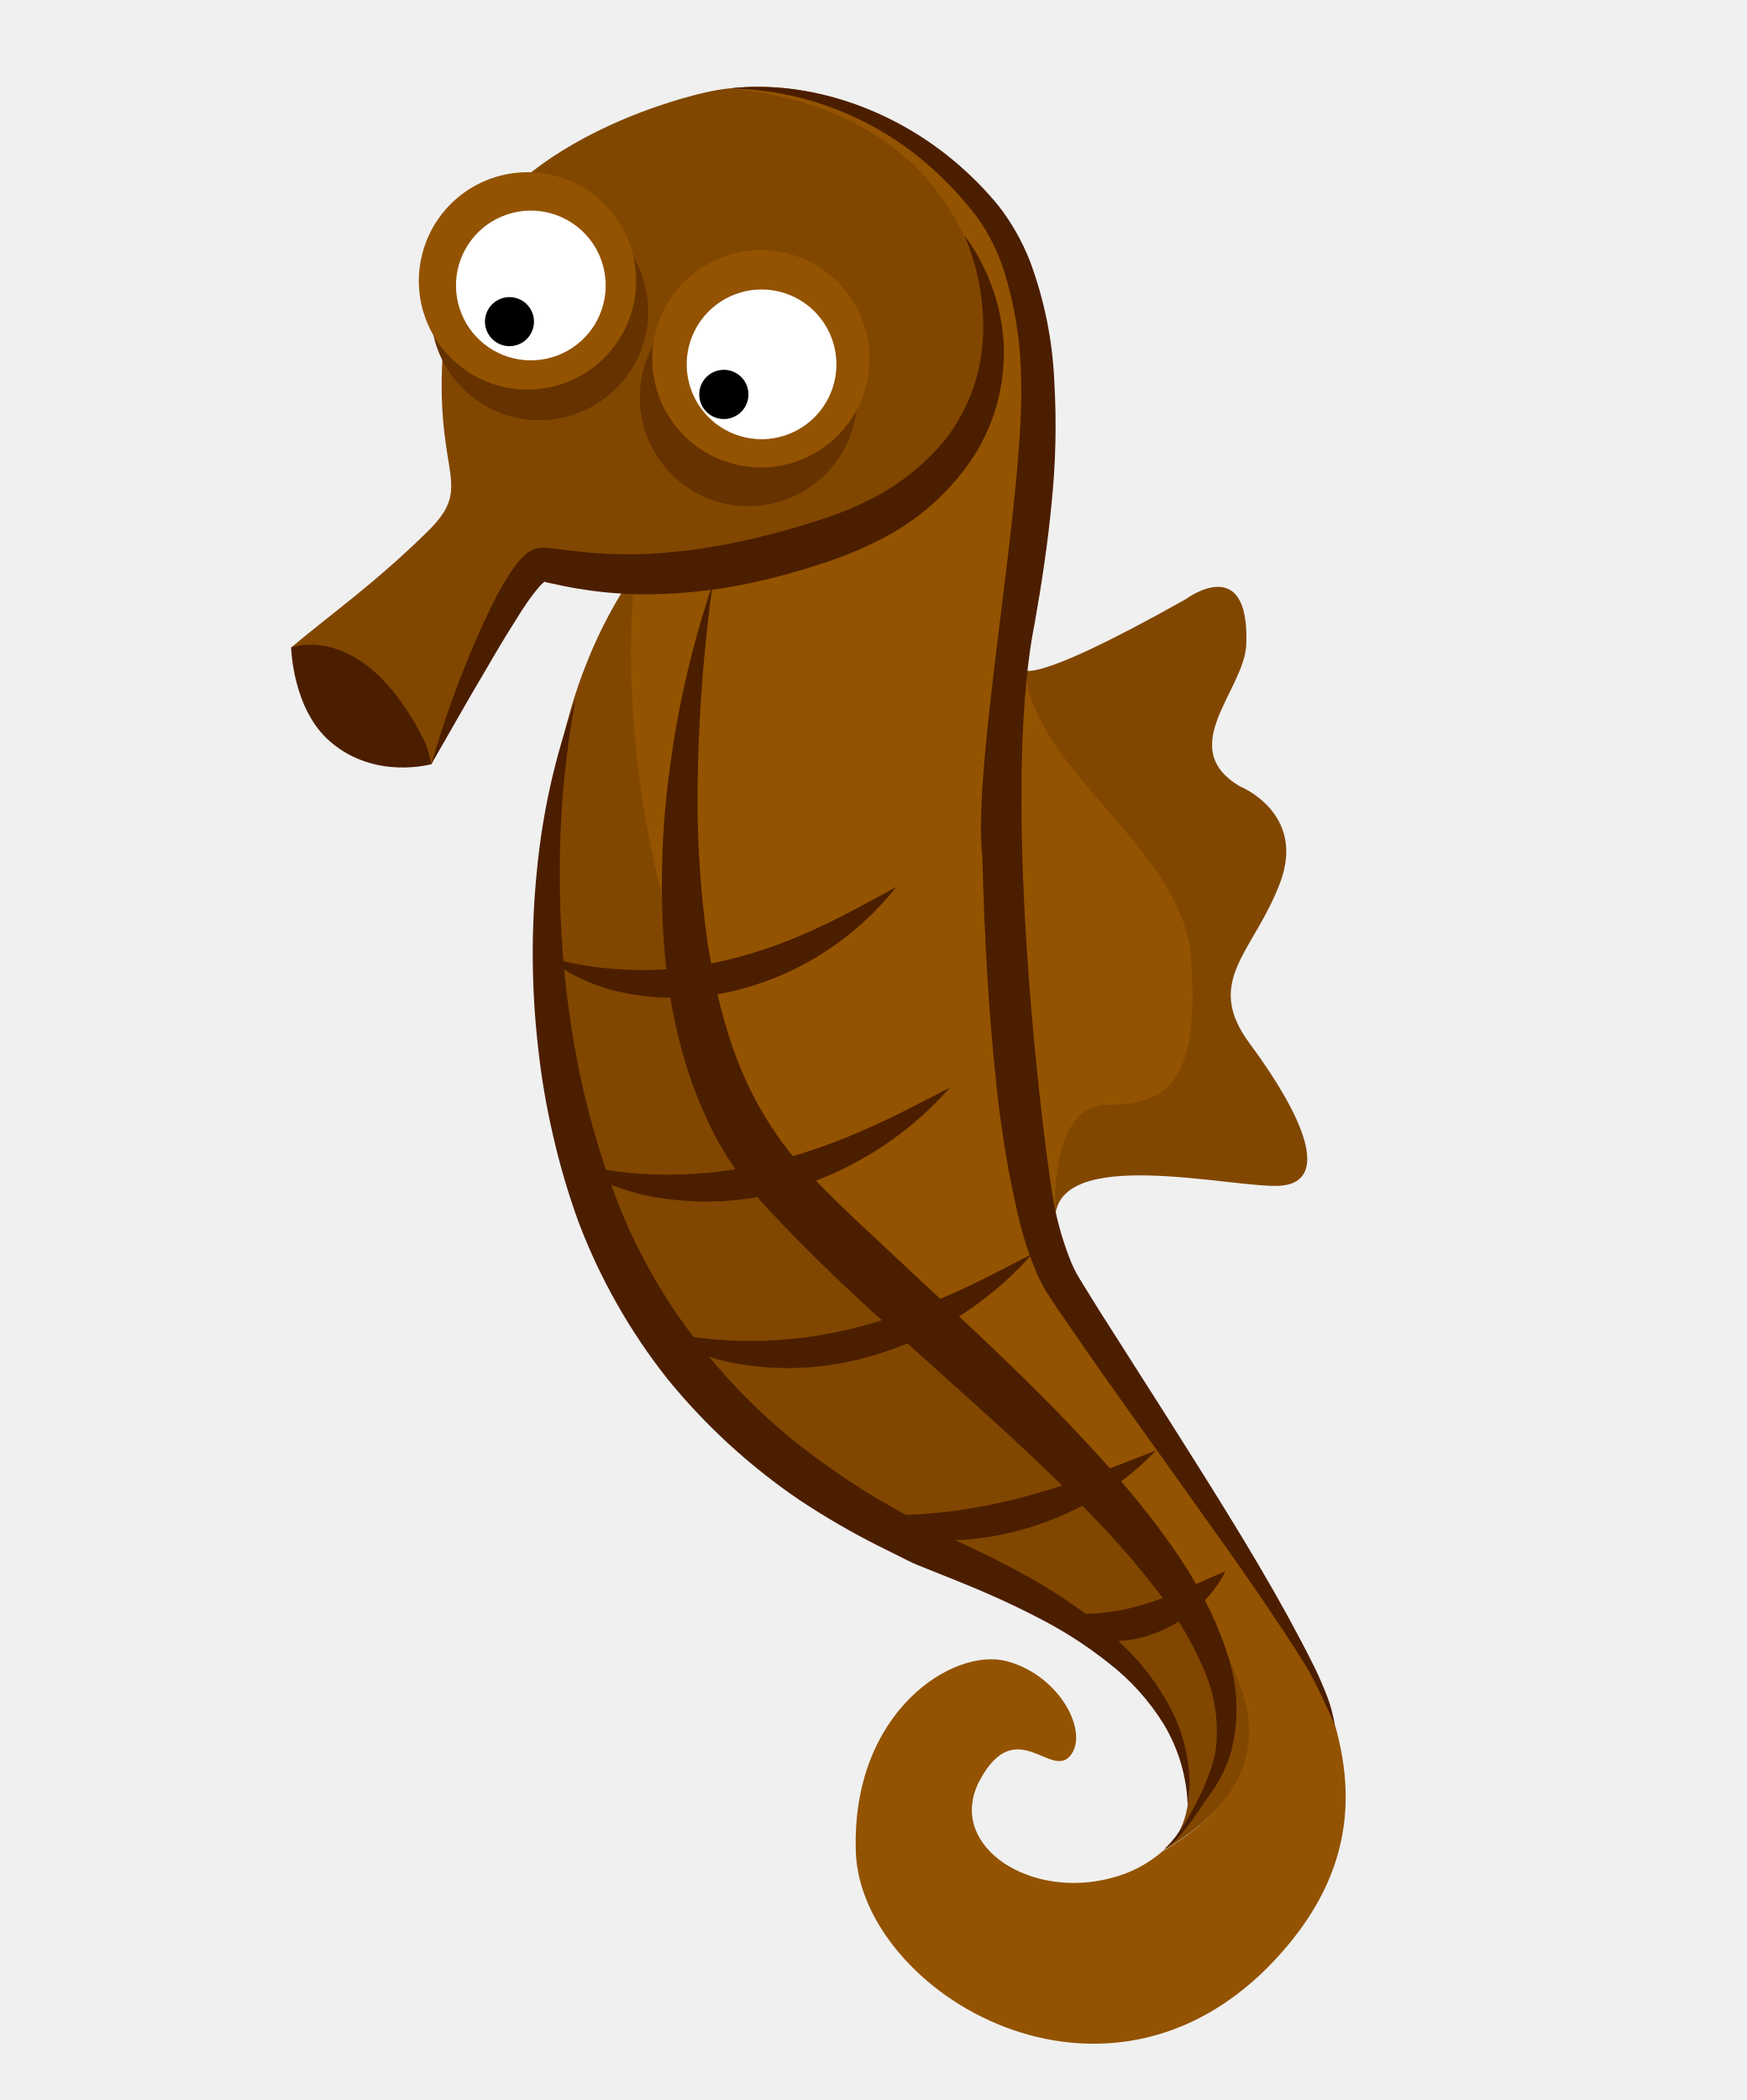
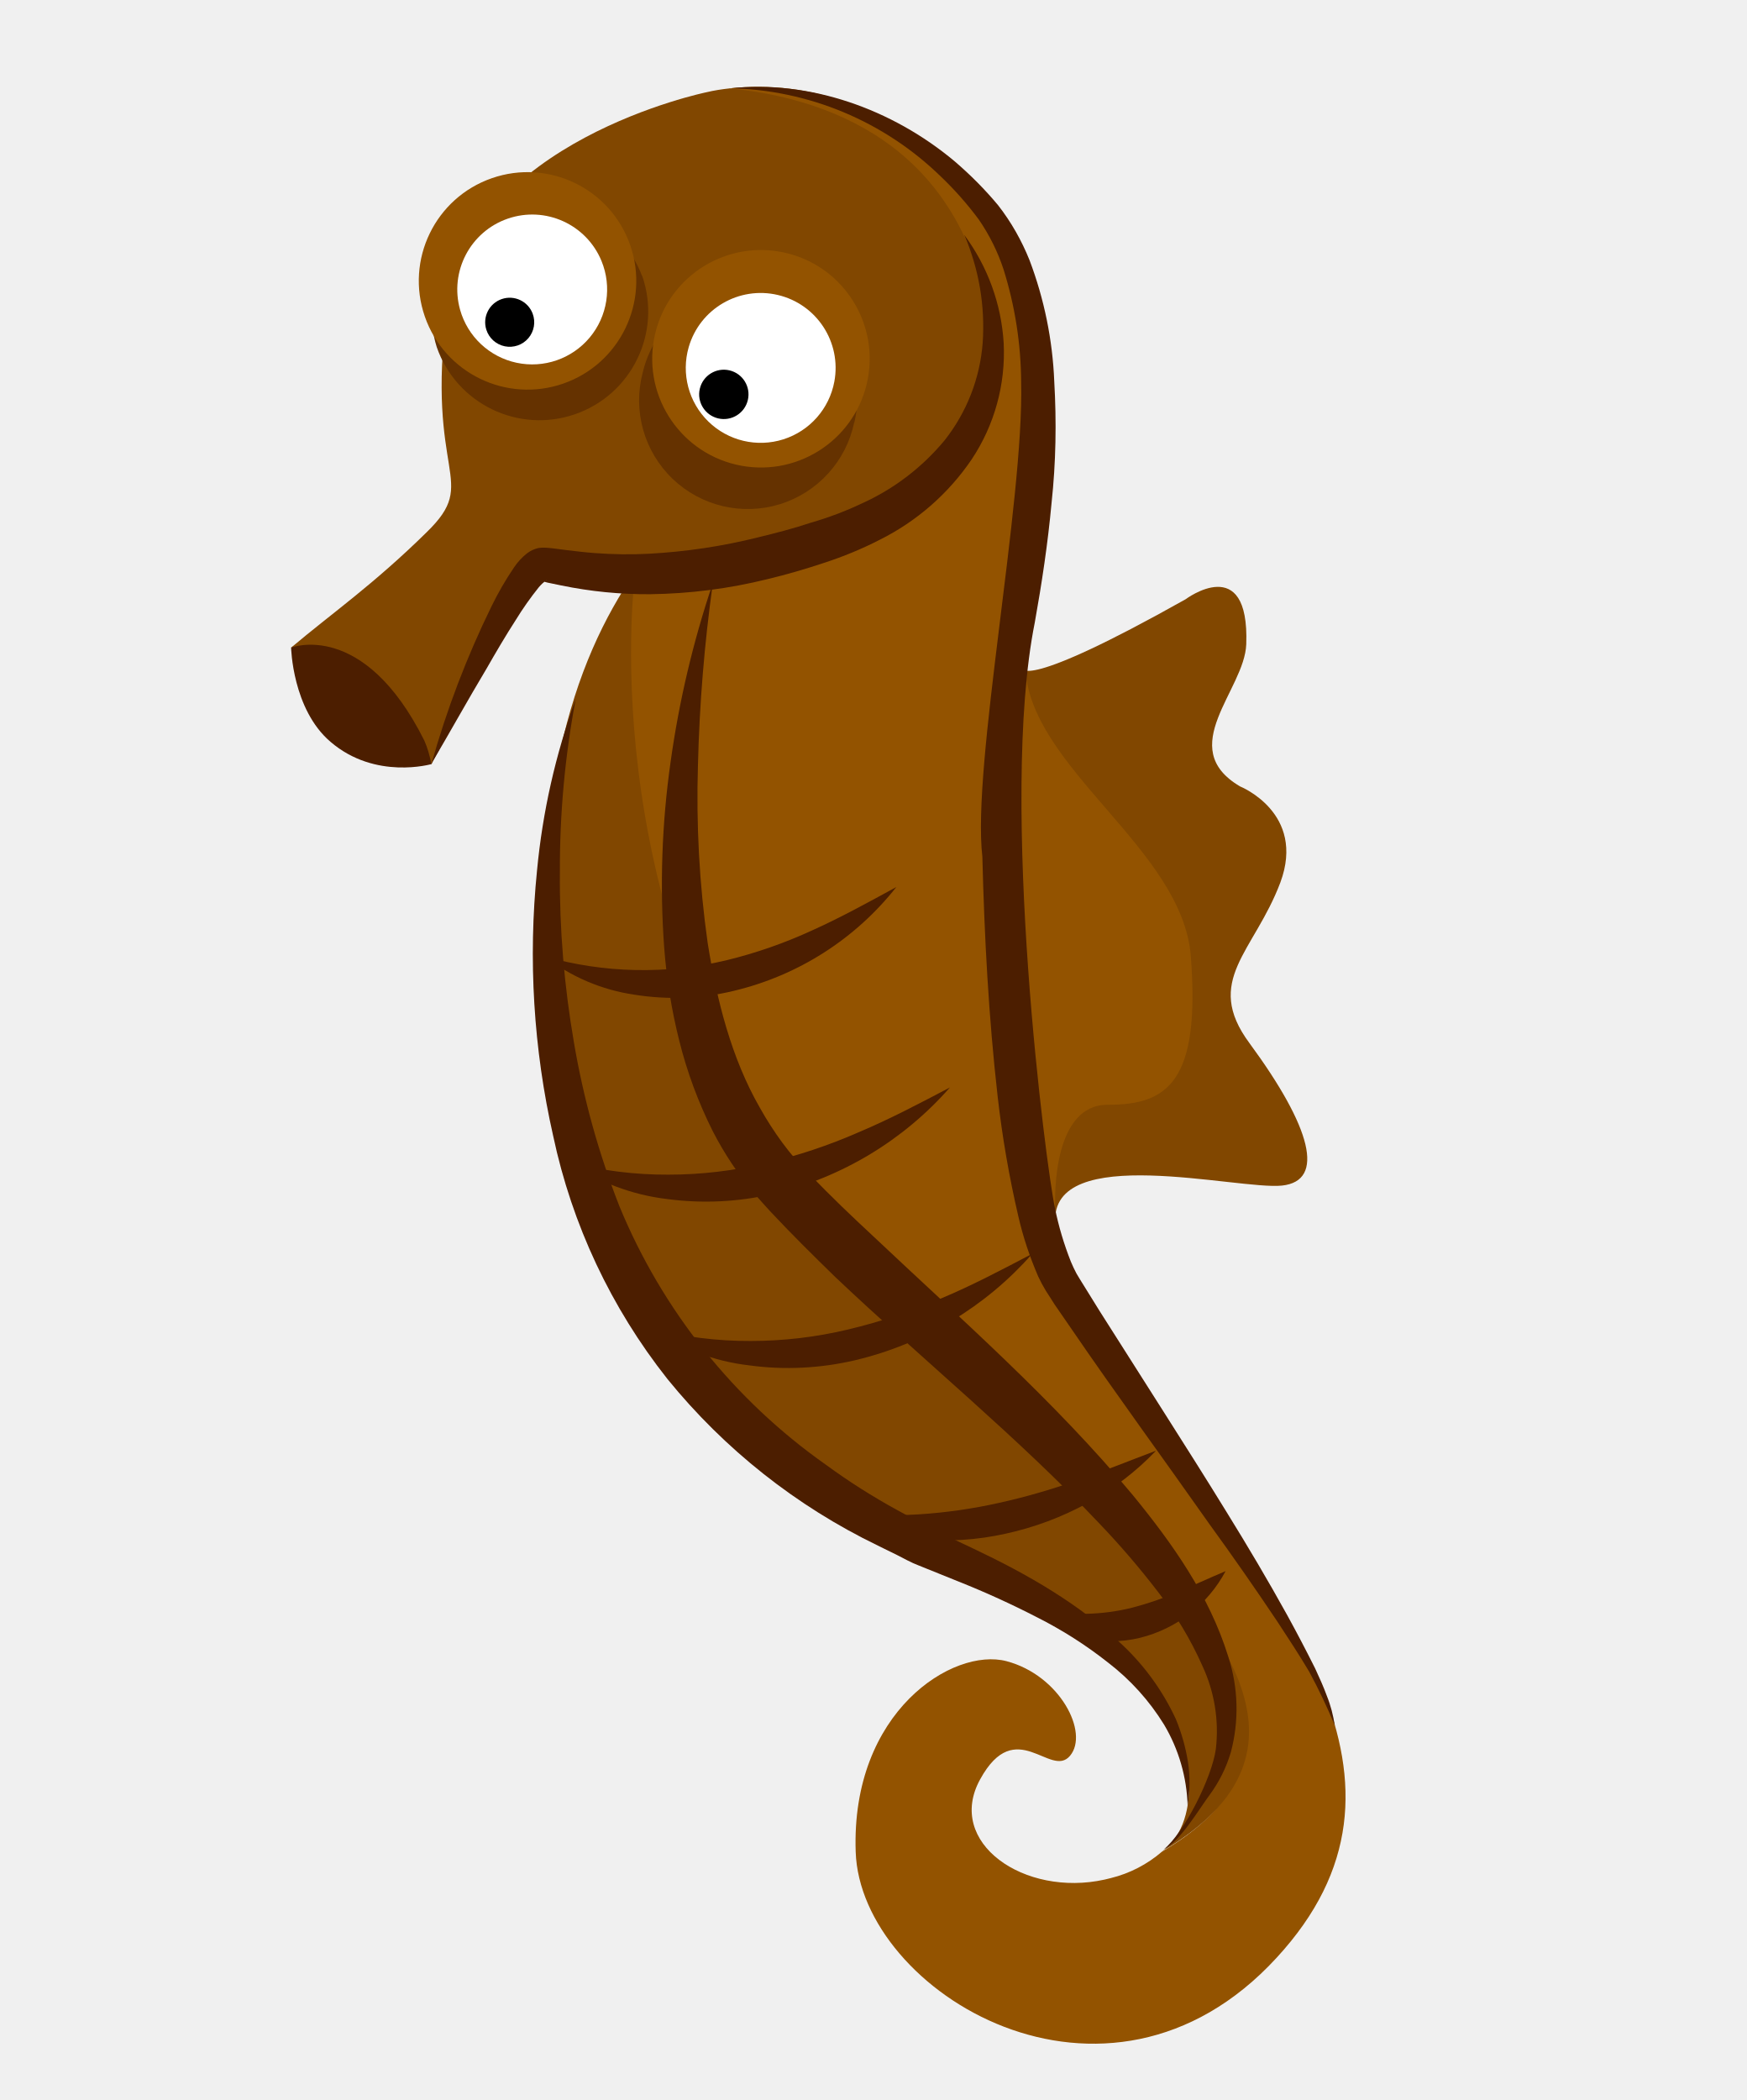
- <svg xmlns="http://www.w3.org/2000/svg" width="104" height="125" viewBox="0 0 104 125" fill="none">
-   <path d="M60.854 39.771C60.854 39.771 60.761 41.195 70.579 35.67C70.579 35.67 74.393 32.808 74.193 38.351C74.093 41.08 69.915 44.505 73.817 46.81C73.817 46.81 77.763 48.38 76.212 52.527C74.66 56.674 71.626 58.356 74.378 62.092C78.085 67.116 78.907 70.296 76.321 70.571C73.735 70.846 62.497 67.951 62.819 72.803C63.492 83.112 60.854 39.771 60.854 39.771Z" fill="#814700" />
-   <path d="M65.963 65.756C69.557 65.77 71.463 64.323 70.895 56.92C70.392 50.481 61.239 45.7 61.035 39.66C61.035 39.66 60.965 40.388 60.955 40.385C59.915 40.072 59.918 39.495 59.887 38.611C60.047 37.847 60.185 37.088 60.311 36.332C60.431 35.983 60.573 35.642 60.734 35.31L60.376 35.935C62.107 24.901 63.085 16.849 56.39 10.003C54.741 8.27 52.715 6.941 50.469 6.118C48.223 5.295 45.818 5.001 43.44 5.259C48.858 6.776 54.9 9.327 56.178 18.689C57.851 30.761 42.806 34.012 37.815 34.053C37.815 34.053 32.645 53.392 44.905 70.421C56.434 86.432 85.554 100.584 69.181 110.217C68.304 110.973 67.262 111.511 66.138 111.788C66.02 111.823 65.893 111.85 65.772 111.878C60.995 112.938 56.284 109.683 58.358 105.912C60.485 102.045 62.551 105.886 63.707 104.516C64.863 103.145 63.113 99.724 59.931 98.88C56.748 98.037 50.664 101.886 50.948 110.234C51.233 118.581 65.894 127.547 76.012 116.538C85.647 106.067 76.465 95.325 67.243 82.836C62.921 76.934 62.04 74.103 62.836 72.089C62.769 71.049 62.74 65.74 65.963 65.756Z" fill="#935300" />
-   <path d="M17.332 38.536C17.332 38.536 17.402 42.223 19.679 44.164C22.351 46.448 25.693 45.483 25.693 45.483C26.339 43.817 25.66 40.086 25.66 40.086C25.66 40.086 19.559 37.297 17.332 38.536Z" fill="#4C1E00" />
-   <path d="M47.377 70.443C35.121 53.415 37.816 34.048 37.816 34.048C34.176 39.258 31.14 47.939 33.024 62.047C36.921 91.21 62.123 92.668 67.68 99.159C71.85 104.053 71.259 108.798 69.162 110.207C85.557 100.573 58.906 86.454 47.377 70.443Z" fill="#814700" />
-   <path d="M43.44 5.259C42.976 5.306 42.516 5.382 42.063 5.488C42.063 5.488 27.902 8.392 26.609 18.409C25.317 28.425 28.61 28.552 25.419 31.674C22.229 34.796 19.769 36.491 17.33 38.546C17.33 38.546 21.645 36.854 25.257 44.085C25.452 44.535 25.592 45.006 25.676 45.489L26.133 44.65C26.002 44.904 27.925 40.272 28.544 40.003C29.788 37.311 31.141 34.517 32.385 34.192C33.733 33.841 35.794 34.078 38.115 33.63L37.813 34.058C42.806 34.012 60.646 31.629 58.974 19.557C57.683 10.203 51.369 6.057 43.44 5.259Z" fill="#814700" />
-   <path d="M38.229 16.423C38.648 17.633 38.698 18.939 38.374 20.178C38.05 21.416 37.365 22.53 36.408 23.38C35.45 24.229 34.261 24.775 32.993 24.948C31.725 25.122 30.433 24.915 29.282 24.354C28.132 23.794 27.173 22.904 26.528 21.798C25.883 20.692 25.581 19.42 25.66 18.142C25.738 16.864 26.194 15.639 26.97 14.62C27.745 13.602 28.806 12.836 30.017 12.421C31.637 11.865 33.411 11.974 34.95 12.724C36.49 13.475 37.669 14.805 38.229 16.423Z" fill="#653200" />
-   <path d="M37.515 14.604C37.934 15.814 37.985 17.121 37.66 18.359C37.336 19.598 36.652 20.712 35.694 21.561C34.736 22.41 33.548 22.956 32.279 23.13C31.011 23.303 29.72 23.097 28.569 22.536C27.418 21.975 26.459 21.085 25.815 19.98C25.17 18.874 24.867 17.601 24.946 16.324C25.025 15.046 25.481 13.82 26.256 12.802C27.032 11.783 28.092 11.018 29.303 10.602C30.923 10.045 32.697 10.153 34.237 10.904C35.777 11.654 36.956 12.985 37.515 14.604Z" fill="#935300" />
-   <path d="M50.853 25.147C50.559 26.392 49.902 27.522 48.966 28.394C48.03 29.266 46.857 29.841 45.594 30.046C44.331 30.251 43.036 30.078 41.872 29.547C40.708 29.016 39.728 28.151 39.055 27.064C38.382 25.975 38.047 24.712 38.092 23.434C38.137 22.155 38.56 20.919 39.308 19.881C40.055 18.843 41.094 18.05 42.292 17.602C43.491 17.154 44.795 17.071 46.04 17.365C46.867 17.559 47.648 17.915 48.337 18.412C49.027 18.909 49.612 19.536 50.059 20.259C50.506 20.982 50.806 21.785 50.942 22.624C51.078 23.463 51.048 24.32 50.853 25.147Z" fill="#653200" />
-   <path d="M51.593 22.842C51.3 24.087 50.643 25.217 49.707 26.089C48.77 26.961 47.596 27.536 46.334 27.741C45.071 27.946 43.775 27.772 42.611 27.24C41.447 26.709 40.467 25.844 39.794 24.756C39.122 23.667 38.787 22.404 38.833 21.125C38.879 19.846 39.302 18.61 40.051 17.572C40.799 16.535 41.839 15.742 43.037 15.295C44.236 14.848 45.541 14.766 46.786 15.06C48.455 15.455 49.899 16.497 50.801 17.956C51.702 19.415 51.987 21.172 51.593 22.842Z" fill="#935300" />
-   <path d="M35.814 15.539C36.101 16.372 36.135 17.271 35.912 18.124C35.688 18.977 35.217 19.744 34.557 20.328C33.897 20.913 33.079 21.289 32.206 21.408C31.333 21.528 30.444 21.386 29.651 21C28.858 20.614 28.198 20.003 27.753 19.241C27.309 18.48 27.1 17.605 27.153 16.725C27.206 15.845 27.518 15.001 28.051 14.299C28.584 13.597 29.313 13.068 30.146 12.781C30.7 12.59 31.285 12.509 31.869 12.544C32.453 12.58 33.025 12.73 33.551 12.986C34.078 13.242 34.548 13.599 34.936 14.037C35.325 14.475 35.623 14.985 35.814 15.539Z" fill="white" />
-   <path d="M31.711 18.674C31.804 18.947 31.814 19.241 31.74 19.52C31.666 19.798 31.511 20.049 31.295 20.239C31.079 20.43 30.811 20.552 30.525 20.591C30.239 20.629 29.949 20.582 29.69 20.456C29.431 20.329 29.215 20.129 29.07 19.88C28.924 19.631 28.856 19.345 28.873 19.057C28.891 18.769 28.993 18.493 29.167 18.263C29.341 18.034 29.579 17.86 29.852 17.766C30.033 17.703 30.226 17.677 30.418 17.688C30.61 17.7 30.797 17.749 30.97 17.833C31.143 17.918 31.297 18.035 31.425 18.18C31.552 18.324 31.649 18.492 31.711 18.674Z" fill="black" />
-   <path d="M49.673 22.712C49.471 23.57 49.018 24.348 48.373 24.948C47.728 25.549 46.92 25.945 46.05 26.086C45.181 26.227 44.289 26.107 43.487 25.742C42.685 25.376 42.01 24.781 41.547 24.032C41.083 23.282 40.852 22.413 40.883 21.532C40.913 20.651 41.204 19.8 41.719 19.084C42.233 18.369 42.948 17.823 43.773 17.514C44.598 17.204 45.496 17.147 46.354 17.348C47.506 17.62 48.502 18.337 49.124 19.343C49.747 20.349 49.944 21.561 49.673 22.712Z" fill="white" />
-   <path d="M44.516 23.811C44.45 24.093 44.302 24.349 44.091 24.547C43.879 24.745 43.613 24.876 43.327 24.923C43.041 24.97 42.748 24.93 42.484 24.81C42.22 24.69 41.998 24.495 41.845 24.248C41.693 24.002 41.617 23.716 41.627 23.426C41.637 23.137 41.733 22.857 41.902 22.621C42.072 22.386 42.307 22.207 42.579 22.105C42.85 22.004 43.146 21.986 43.428 22.052C43.615 22.096 43.791 22.176 43.947 22.288C44.104 22.4 44.236 22.542 44.337 22.705C44.438 22.869 44.506 23.05 44.537 23.24C44.568 23.43 44.561 23.624 44.516 23.811Z" fill="black" />
-   <path d="M34.269 41.622C33.63 45.01 33.315 48.451 33.328 51.898C33.305 55.307 33.585 58.712 34.166 62.071C34.731 65.395 35.635 68.652 36.864 71.791C38.104 74.884 39.8 77.774 41.895 80.366C43.98 82.973 46.425 85.271 49.156 87.19C50.521 88.176 51.944 89.077 53.419 89.888L54.544 90.501L55.116 90.814L55.643 91.087L57.972 92.198C61.133 93.69 64.284 95.472 66.88 97.965C68.183 99.211 69.24 100.692 69.996 102.33C70.342 103.146 70.584 104.002 70.716 104.879C70.847 105.748 70.843 106.632 70.704 107.499C70.655 105.792 70.17 104.126 69.295 102.659C68.418 101.234 67.288 99.982 65.962 98.962C64.645 97.918 63.225 97.011 61.724 96.254C60.222 95.478 58.678 94.782 57.09 94.146L54.66 93.172L54.347 93.036L54.023 92.881L53.441 92.588L52.264 92.004C50.675 91.201 49.134 90.306 47.649 89.324C44.671 87.309 42.005 84.868 39.735 82.079C37.501 79.257 35.715 76.106 34.44 72.74C33.83 71.062 33.325 69.347 32.928 67.606C32.525 65.881 32.227 64.133 32.036 62.372C31.632 58.862 31.608 55.319 31.964 51.805C32.296 48.326 33.071 44.904 34.269 41.622Z" fill="#4C1E00" />
-   <path d="M42.427 34.757C41.932 38.327 41.64 41.922 41.554 45.525C41.437 49.073 41.628 52.624 42.125 56.14C42.681 59.593 43.554 62.994 45.217 65.913C45.625 66.635 46.074 67.331 46.564 68C46.81 68.331 47.063 68.674 47.338 68.958L47.76 69.427L48.208 69.902C49.418 71.175 50.703 72.407 52.017 73.614C57.22 78.532 62.725 83.338 67.454 89.014C69.779 91.861 71.994 94.957 73.121 98.619C73.716 100.464 73.769 102.44 73.274 104.314C72.999 105.222 72.572 106.077 72.012 106.843C71.449 107.584 70.238 109.648 69.275 110.084C70.474 109.116 72.149 105.812 72.379 104.114C72.574 102.419 72.295 100.703 71.572 99.158C70.873 97.576 69.98 96.086 68.915 94.723C67.844 93.325 66.698 91.986 65.484 90.712C60.59 85.564 54.999 81.024 49.712 76.008C48.408 74.744 47.109 73.459 45.833 72.088L45.359 71.567L44.883 71.03C44.562 70.653 44.255 70.263 43.967 69.866C43.392 69.074 42.882 68.237 42.44 67.363C41.578 65.646 40.909 63.838 40.445 61.973C39.986 60.15 39.685 58.291 39.544 56.416C39.27 52.732 39.396 49.029 39.923 45.373C40.418 41.763 41.257 38.208 42.427 34.757Z" fill="#4C1E00" />
-   <path d="M32.433 56.929C34.214 57.444 36.057 57.716 37.91 57.738C39.706 57.768 41.498 57.572 43.244 57.154C45.005 56.727 46.72 56.131 48.366 55.373C50.042 54.622 51.665 53.716 53.358 52.795C52.158 54.315 50.714 55.624 49.085 56.67C47.43 57.744 45.602 58.526 43.683 58.983C41.749 59.446 39.742 59.522 37.779 59.206C35.83 58.924 33.987 58.139 32.433 56.929Z" fill="#4C1E00" />
-   <path d="M33.881 69.176C35.811 69.68 37.799 69.929 39.794 69.919C41.739 69.914 43.677 69.688 45.571 69.244C47.475 68.796 49.334 68.175 51.126 67.39C52.959 66.62 54.715 65.683 56.551 64.735C53.774 67.893 50.082 70.108 45.988 71.072C43.926 71.55 41.794 71.649 39.697 71.363C37.608 71.124 35.61 70.373 33.881 69.176Z" fill="#4C1E00" />
-   <path d="M38.78 79.077C40.711 79.577 42.699 79.827 44.693 79.82C46.638 79.814 48.576 79.588 50.47 79.144C52.373 78.692 54.231 78.071 56.025 77.29C57.858 76.52 59.619 75.585 61.45 74.635C58.673 77.792 54.984 80.007 50.892 80.974C48.827 81.454 46.693 81.558 44.592 81.279C42.503 81.032 40.508 80.276 38.78 79.077Z" fill="#4C1E00" />
-   <path d="M49.743 89.999C51.385 90.198 53.042 90.245 54.693 90.138C56.298 90.036 57.892 89.81 59.462 89.462C61.041 89.107 62.596 88.659 64.122 88.121C65.671 87.582 67.2 86.956 68.812 86.347C67.624 87.592 66.248 88.645 64.735 89.467C63.21 90.305 61.573 90.921 59.873 91.294C58.163 91.677 56.402 91.783 54.658 91.609C52.916 91.465 51.233 90.914 49.743 89.999Z" fill="#4C1E00" />
-   <path d="M61.641 95.82C62.635 96.002 63.644 96.082 64.654 96.059C65.586 96.04 66.513 95.916 67.417 95.689C68.341 95.45 69.244 95.138 70.119 94.758C71.028 94.385 71.964 93.942 72.961 93.521C72.459 94.501 71.746 95.356 70.873 96.026C69.987 96.723 68.963 97.223 67.868 97.493C66.754 97.765 65.591 97.763 64.478 97.488C63.379 97.249 62.384 96.665 61.641 95.82Z" fill="#4C1E00" />
-   <path d="M25.678 45.479C26.293 43.363 27.016 41.28 27.845 39.239C28.283 38.182 28.746 37.133 29.257 36.09C29.507 35.567 29.788 35.052 30.095 34.539C30.255 34.281 30.42 34.024 30.609 33.758C30.821 33.45 31.076 33.173 31.366 32.937C31.485 32.846 31.614 32.77 31.752 32.711C31.849 32.671 31.95 32.641 32.053 32.62C32.12 32.608 32.187 32.6 32.255 32.597L32.417 32.601C32.584 32.606 32.77 32.627 32.913 32.642L33.766 32.75C34.295 32.811 34.854 32.88 35.394 32.917C36.476 32.998 37.563 33.014 38.648 32.963C40.826 32.843 42.988 32.517 45.105 31.991C46.176 31.726 47.231 31.456 48.285 31.109C49.318 30.807 50.326 30.427 51.301 29.972C53.212 29.108 54.901 27.82 56.238 26.205C57.549 24.541 58.334 22.524 58.495 20.412C58.655 18.211 58.276 16.003 57.392 13.98C58.788 15.853 59.608 18.092 59.75 20.423C59.805 21.634 59.673 22.846 59.359 24.017C59.035 25.204 58.521 26.332 57.838 27.355C56.455 29.391 54.571 31.036 52.367 32.133C51.303 32.677 50.198 33.136 49.061 33.504C47.953 33.87 46.834 34.199 45.695 34.474C43.407 35.037 41.062 35.341 38.705 35.379C37.52 35.387 36.336 35.312 35.161 35.154C34.572 35.072 33.988 34.974 33.421 34.854L32.601 34.679L32.259 34.59L32.31 34.603L32.406 34.59C32.442 34.585 32.476 34.574 32.507 34.556C32.55 34.54 32.515 34.526 32.507 34.556C32.348 34.665 32.206 34.797 32.085 34.947C31.923 35.128 31.76 35.336 31.608 35.547C31.293 35.982 30.988 36.442 30.709 36.908C30.108 37.84 29.534 38.812 28.97 39.787C27.806 41.732 26.827 43.508 25.678 45.479Z" fill="#4C1E00" />
-   <path d="M43.44 5.259C48.179 4.739 53.11 6.478 56.835 9.612C57.775 10.402 58.641 11.276 59.422 12.223C60.198 13.217 60.828 14.318 61.294 15.491C62.16 17.799 62.656 20.23 62.763 22.693C62.904 25.11 62.851 27.535 62.603 29.945C62.377 32.34 62.015 34.717 61.601 37.065C59.446 47.803 62.307 69.666 62.793 71.899C63.016 72.992 63.337 74.062 63.752 75.098C63.849 75.336 63.96 75.568 64.083 75.793L64.29 76.147L64.519 76.522L65.447 78.02L69.254 83.996C70.52 85.996 71.789 88.002 73.034 90.019C74.278 92.035 75.493 94.082 76.64 96.16C77.207 97.205 77.767 98.254 78.287 99.309C78.544 99.85 78.783 100.396 78.997 100.953C79.218 101.518 79.373 102.106 79.461 102.706C79.009 101.614 78.502 100.545 77.943 99.503C77.339 98.497 76.693 97.507 76.034 96.525C74.728 94.567 73.38 92.627 71.99 90.705C69.266 86.84 66.469 83.027 63.781 79.111L62.773 77.63L62.528 77.251L62.267 76.851C62.094 76.565 61.936 76.27 61.795 75.966C61.294 74.814 60.9 73.618 60.618 72.394C60.071 70.042 59.662 67.66 59.392 65.261C58.849 60.504 58.601 55.743 58.48 50.992C57.852 45.582 60.958 29.865 60.79 22.746C60.777 20.469 60.424 18.207 59.742 16.035C59.395 14.979 58.898 13.98 58.267 13.065C57.588 12.15 56.833 11.294 56.009 10.508C52.637 7.227 48.144 5.35 43.44 5.259Z" fill="#4C1E00" />
+ <svg xmlns="http://www.w3.org/2000/svg" width="104" height="125" fill="none">
+   <path d="M60.85 39.77s-.09 1.42 9.73-4.1c0 0 3.81-2.86 3.61 2.68-.1 2.73-4.27 6.16-.37 8.46 0 0 3.94 1.57 2.4 5.72-1.56 4.14-4.6 5.83-1.84 9.56 3.7 5.03 4.53 8.2 1.94 8.48-2.59.28-13.82-2.62-13.5 2.23.67 10.31-1.97-33.03-1.97-33.03z" fill="#814700" />
+   <path d="M65.96 65.76c3.6.01 5.5-1.44 4.93-8.84-.5-6.44-9.65-11.22-9.86-17.26 0 0-.06.73-.08.73-1.03-.32-1.03-.9-1.06-1.78.16-.76.3-1.52.42-2.28.12-.35.26-.69.42-1.02l-.35.62C62.1 24.9 63.08 16.85 56.39 10a15.57 15.57 0 00-12.95-4.74c5.42 1.52 11.46 4.07 12.74 13.43C57.85 30.76 42.8 34 37.8 34.05c0 0-5.16 19.34 7.1 36.37 11.52 16.01 40.64 30.16 24.27 39.8a7.35 7.35 0 01-3.04 1.57l-.37.09c-4.78 1.06-9.49-2.2-7.41-5.97 2.12-3.86 4.2-.02 5.35-1.4 1.15-1.37-.6-4.79-3.78-5.63-3.18-.84-9.27 3-8.98 11.35.28 8.35 14.94 17.32 25.06 6.3 9.64-10.46.46-21.2-8.77-33.7-4.32-5.9-5.2-8.73-4.4-10.74-.07-1.04-.1-6.35 3.12-6.33z" fill="#935300" />
+   <path d="M17.33 38.54s.07 3.68 2.35 5.62c2.67 2.29 6.01 1.32 6.01 1.32.65-1.66-.03-5.4-.03-5.4s-6.1-2.78-8.33-1.54z" fill="#4C1E00" />
+   <path d="M47.38 70.44c-12.26-17.02-9.56-36.4-9.56-36.4-3.64 5.22-6.68 13.9-4.8 28 3.9 29.17 29.1 30.63 34.66 37.12 4.17 4.9 3.58 9.64 1.48 11.05 16.4-9.64-10.25-23.76-21.78-39.77z" fill="#814700" />
+   <path d="M43.44 5.26c-.46.05-.92.12-1.38.23 0 0-14.16 2.9-15.45 12.92-1.3 10.02 2 10.14-1.2 13.26-3.18 3.13-5.64 4.82-8.08 6.88 0 0 4.32-1.7 7.93 5.53.2.45.33.93.42 1.4l.45-.83c-.13.25 1.8-4.38 2.41-4.65 1.25-2.69 2.6-5.48 3.84-5.8 1.35-.36 3.41-.12 5.74-.57l-.3.43c4.99-.05 22.83-2.43 21.15-14.5-1.29-9.36-7.6-13.5-15.53-14.3z" fill="#814700" />
+   <path d="M38.23 16.42A6.47 6.47 0 1126 20.66a6.47 6.47 0 0112.22-4.24z" fill="#653200" />
+   <path d="M37.52 14.6a6.47 6.47 0 11-12.23 4.24 6.47 6.47 0 0112.23-4.24z" fill="#935300" />
+   <path d="M50.85 25.15a6.47 6.47 0 11-12.59-2.97 6.47 6.47 0 0112.6 2.97z" fill="#653200" />
+   <path d="M51.6 22.84A6.47 6.47 0 1139 19.87a6.47 6.47 0 0112.6 2.97z" fill="#935300" />
+   <path d="M35.81 15.54a4.46 4.46 0 11-8.42 2.9 4.46 4.46 0 018.42-2.9z" fill="#fff" />
+   <path d="M31.71 18.67a1.46 1.46 0 11-2.76.95 1.46 1.46 0 012.76-.95z" fill="#000" />
+   <path d="M49.67 22.71A4.46 4.46 0 1141 20.66a4.46 4.46 0 018.67 2.05z" fill="#fff" />
+   <path d="M44.52 23.81a1.46 1.46 0 11-2.86-.67 1.46 1.46 0 012.86.67z" fill="#000" />
+   <path d="M34.27 41.62a54.39 54.39 0 00-.94 10.28c-.03 3.4.26 6.81.84 10.17a49.32 49.32 0 002.7 9.72 35.25 35.25 0 0012.3 15.4c1.35.99 2.77 1.89 4.25 2.7l1.12.61.58.31.52.28 2.33 1.1c3.16 1.5 6.31 3.28 8.91 5.78a14.36 14.36 0 013.12 4.36c.34.82.58 1.67.72 2.55.13.87.12 1.75-.02 2.62a10 10 0 00-1.4-4.84c-.88-1.43-2.01-2.68-3.34-3.7a24.76 24.76 0 00-4.24-2.7 52.74 52.74 0 00-4.63-2.11l-2.43-.98-.31-.13-.33-.16-.58-.3-1.18-.58a36.75 36.75 0 01-12.53-9.92 35.04 35.04 0 01-6.8-14.47 49.13 49.13 0 01-.96-15.8c.33-3.48 1.1-6.9 2.3-10.19z" fill="#4C1E00" />
+   <path d="M42.43 34.76c-.5 3.57-.79 7.16-.88 10.76-.11 3.55.08 7.1.58 10.62.55 3.45 1.42 6.85 3.09 9.77.4.72.85 1.42 1.34 2.09.25.33.5.67.78.96l.42.47.45.47c1.2 1.27 2.5 2.5 3.8 3.71 5.21 4.92 10.72 9.73 15.44 15.4 2.33 2.85 4.54 5.95 5.67 9.6.6 1.85.65 3.83.15 5.7-.27.91-.7 1.77-1.26 2.53-.56.74-1.77 2.8-2.73 3.24 1.2-.96 2.87-4.27 3.1-5.97a9.2 9.2 0 00-.8-4.95c-.7-1.58-1.6-3.07-2.67-4.44a49.15 49.15 0 00-3.43-4C60.6 85.55 55 81.01 49.71 76c-1.3-1.27-2.6-2.55-3.88-3.92l-.47-.52-.48-.54a19.86 19.86 0 01-2.44-3.67 26.03 26.03 0 01-2-5.39 32.86 32.86 0 01-.9-5.55c-.27-3.69-.14-7.4.38-11.05.5-3.6 1.34-7.16 2.5-10.61z" fill="#4C1E00" />
+   <path d="M32.43 56.93a21.37 21.37 0 0010.81.23 28.03 28.03 0 005.13-1.79c1.67-.75 3.3-1.65 4.99-2.57a17.48 17.48 0 01-9.68 6.18c-1.93.47-3.94.54-5.9.23a11.35 11.35 0 01-5.35-2.28zM33.88 69.18c1.93.5 3.92.75 5.91.74 1.95 0 3.89-.23 5.78-.68 1.9-.44 3.76-1.06 5.56-1.85 1.83-.77 3.59-1.7 5.42-2.66A20.24 20.24 0 0146 71.07c-2.06.48-4.2.58-6.3.3-2.08-.25-4.08-1-5.8-2.2zM38.78 79.08c1.93.5 3.92.75 5.91.74 1.95 0 3.89-.23 5.78-.68 1.9-.45 3.76-1.07 5.55-1.85 1.84-.77 3.6-1.7 5.43-2.66a20.27 20.27 0 01-10.56 6.34c-2.06.48-4.2.59-6.3.3-2.09-.24-4.08-1-5.81-2.2zM49.74 90c1.65.2 3.3.24 4.95.14 1.6-.1 3.2-.33 4.77-.68 1.58-.35 3.14-.8 4.66-1.34 1.55-.54 3.08-1.16 4.7-1.77a16.57 16.57 0 01-4.08 3.12 18.18 18.18 0 01-4.87 1.82 16.4 16.4 0 01-5.21.32c-1.74-.14-3.43-.7-4.92-1.61zM61.64 95.82c1 .18 2 .26 3.01.24.94-.02 1.86-.14 2.77-.37.92-.24 1.82-.55 2.7-.93.9-.38 1.84-.82 2.84-1.24a7.93 7.93 0 01-5.1 3.97 7.1 7.1 0 01-3.38 0 5.27 5.27 0 01-2.84-1.67zM25.68 45.48a55.26 55.26 0 013.58-9.39 18.82 18.82 0 011.35-2.33c.21-.31.47-.59.76-.82a1.76 1.76 0 01.68-.32l.2-.02h.17c.16 0 .35.03.5.04l.85.11c.52.06 1.08.13 1.62.17 1.09.08 2.17.1 3.26.04 2.18-.12 4.34-.44 6.46-.97 1.07-.26 2.12-.53 3.17-.88 1.04-.3 2.05-.68 3.02-1.14 1.91-.86 3.6-2.15 4.94-3.77a10.67 10.67 0 002.26-5.79c.15-2.2-.22-4.4-1.1-6.43a12 12 0 012.35 6.44 11.46 11.46 0 01-1.91 6.93 14.34 14.34 0 01-5.47 4.78c-1.07.55-2.17 1-3.3 1.37-1.12.37-2.24.7-3.37.97-2.3.57-4.64.87-7 .9a25.33 25.33 0 01-5.28-.52l-.82-.17-.34-.09.05.01.1-.01.1-.03c.04-.02 0-.03 0 0-.16.1-.3.24-.43.39a19.03 19.03 0 00-1.38 1.96c-.6.93-1.17 1.9-1.73 2.88-1.16 1.94-2.14 3.72-3.3 5.69z" fill="#4C1E00" />
+   <path d="M43.44 5.26c4.74-.52 9.67 1.22 13.4 4.35.93.8 1.8 1.67 2.58 2.61.78 1 1.4 2.1 1.87 3.27.87 2.3 1.37 4.74 1.47 7.2.14 2.42.1 4.85-.16 7.25-.22 2.4-.58 4.78-1 7.12-2.15 10.74.7 32.6 1.2 34.84.22 1.1.54 2.16.95 3.2.1.24.21.47.33.7l.21.35.23.37.93 1.5 3.8 5.98c1.27 2 2.54 4 3.78 6.02 1.25 2.02 2.46 4.06 3.61 6.14a92.5 92.5 0 011.65 3.15c.25.54.5 1.09.7 1.64.23.57.38 1.16.47 1.76-.45-1.1-.96-2.16-1.52-3.2-.6-1.01-1.25-2-1.9-2.99a184.7 184.7 0 00-4.05-5.81c-2.72-3.87-5.52-7.68-8.2-11.6l-1.02-1.48-.24-.38-.26-.4a8.89 8.89 0 01-.47-.88c-.5-1.16-.9-2.35-1.18-3.58a62.4 62.4 0 01-1.23-7.13c-.54-4.76-.79-9.52-.91-14.27-.63-5.4 2.48-21.12 2.31-28.24a22.87 22.87 0 00-1.05-6.72 11.65 11.65 0 00-1.47-2.96A19.98 19.98 0 0056 10.5a18.54 18.54 0 00-12.57-5.25z" fill="#4C1E00" />
</svg>
